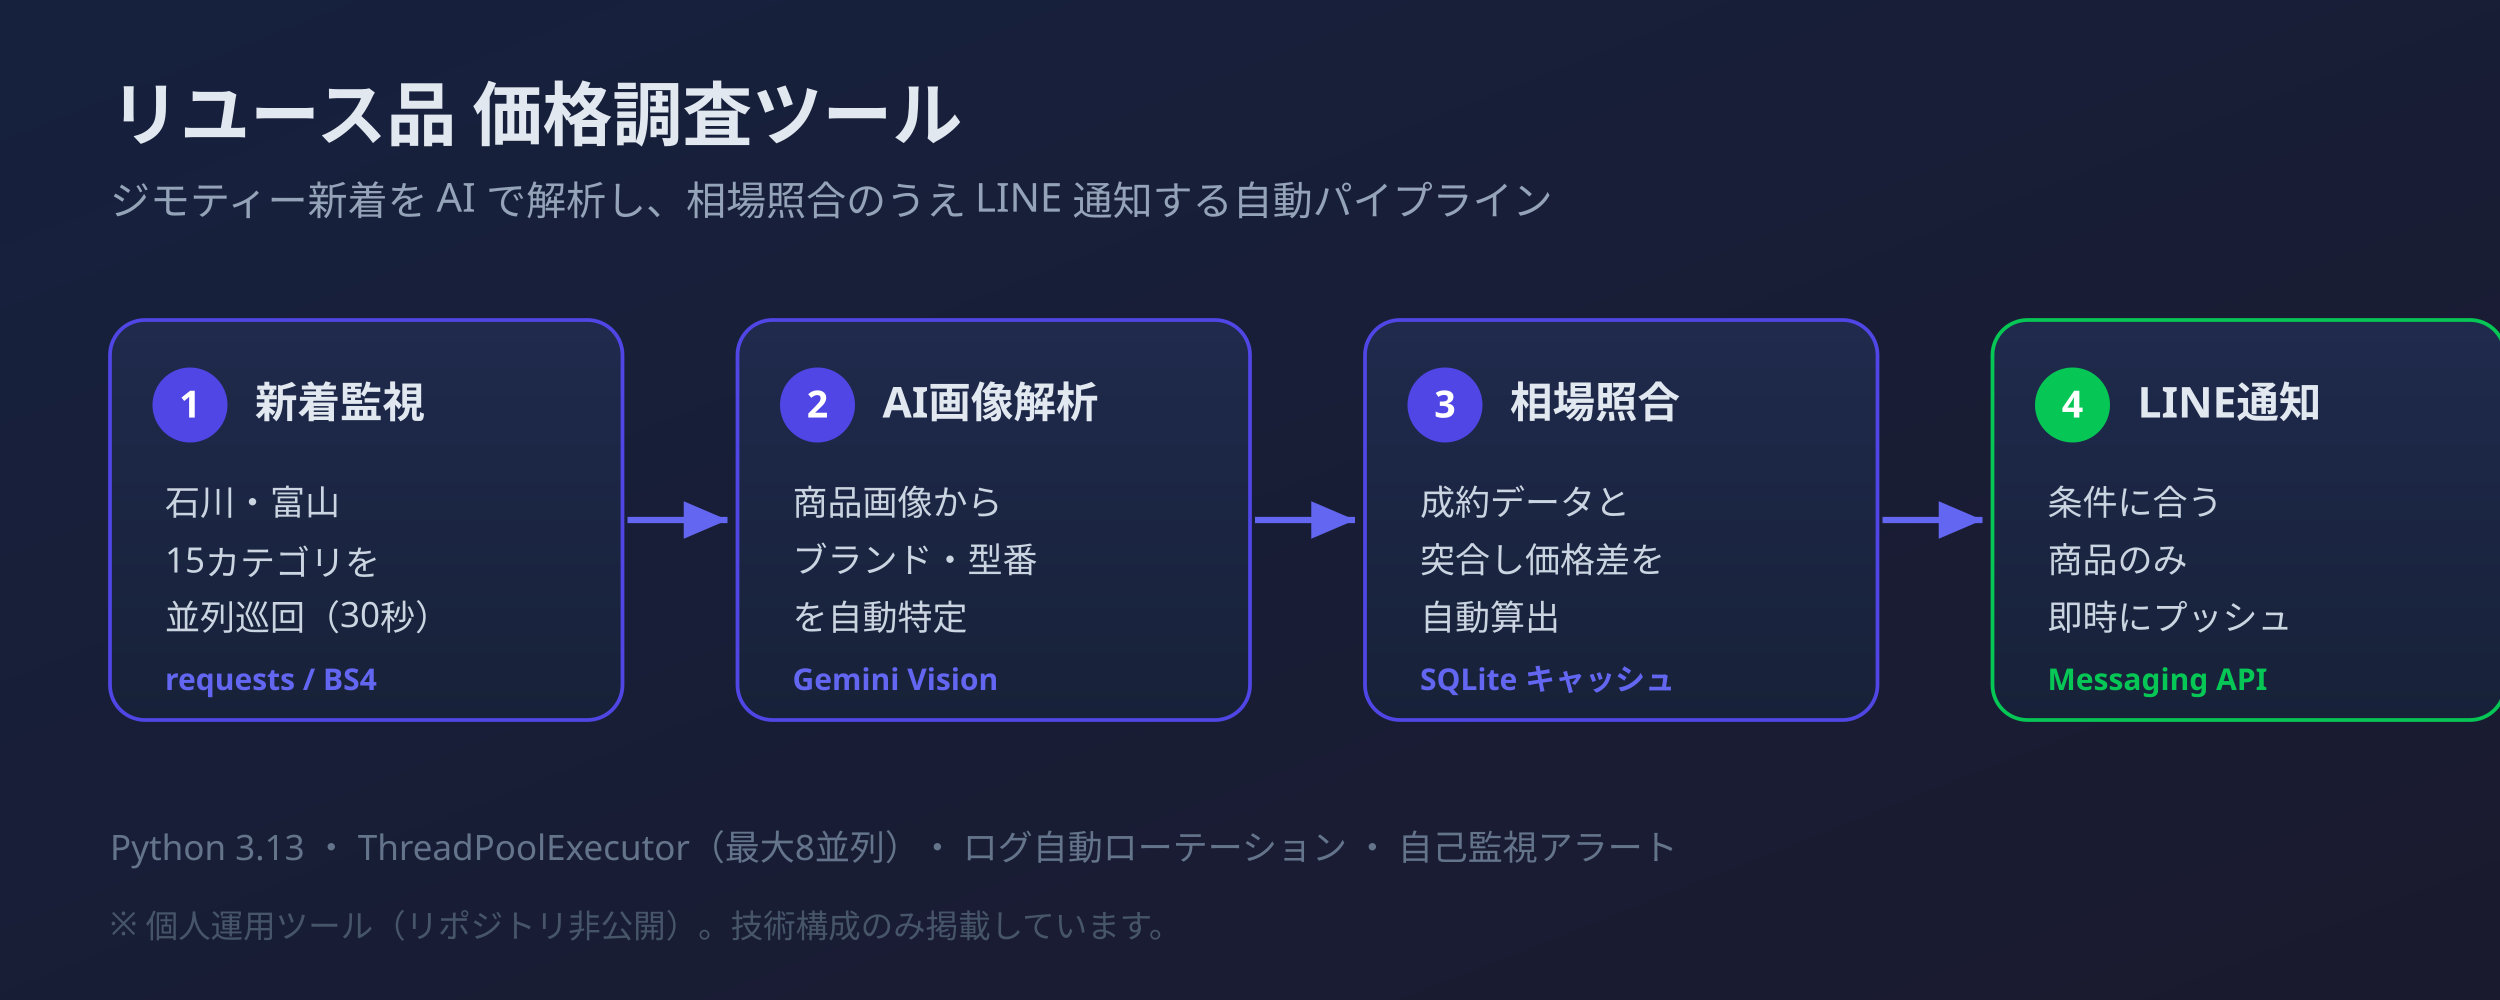
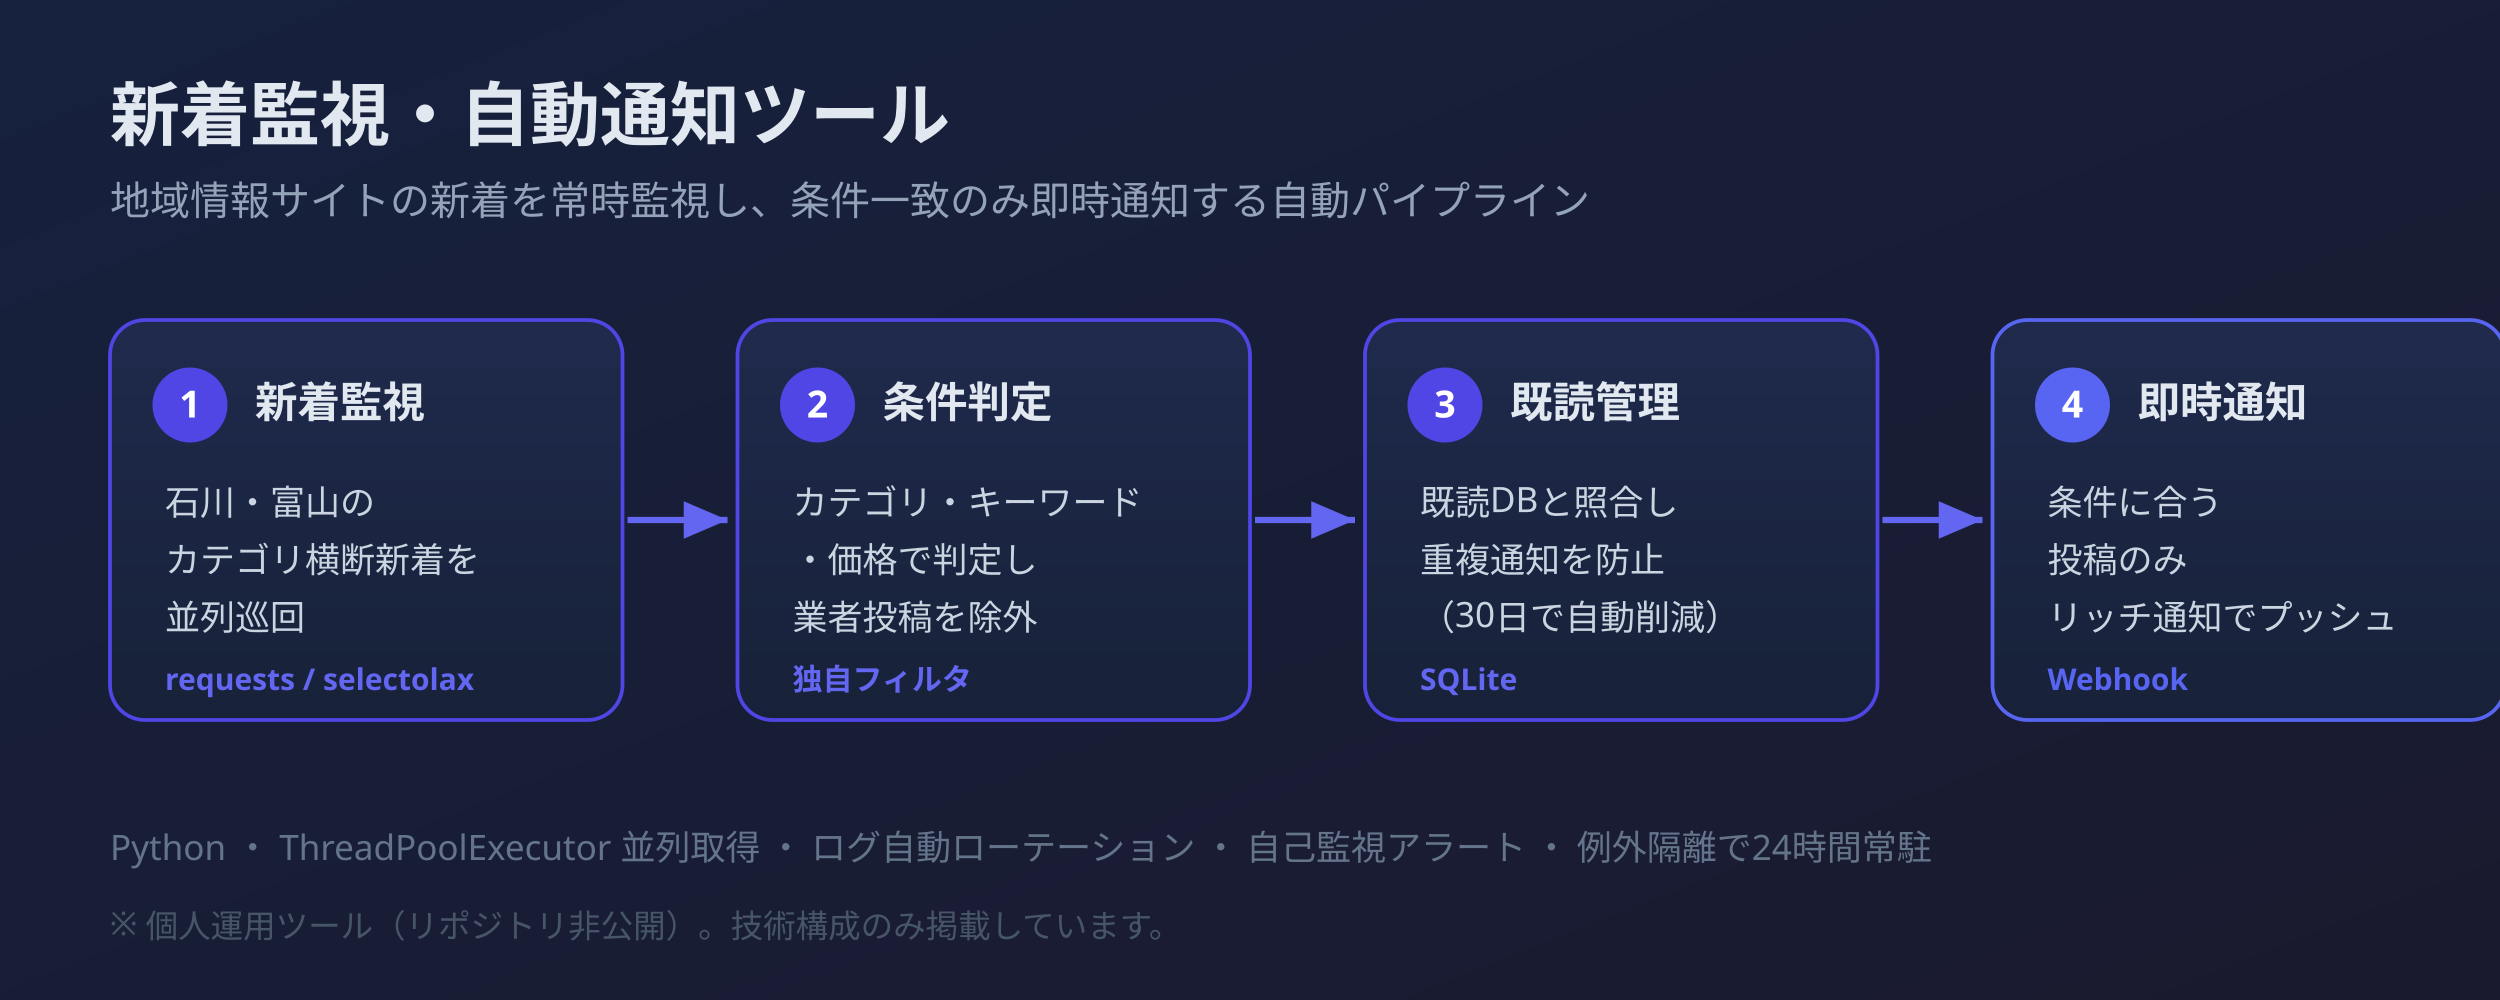
<svg xmlns="http://www.w3.org/2000/svg" viewBox="0 0 1000 400" font-family="'Noto Sans JP','Hiragino Sans','Yu Gothic',sans-serif">
  <defs>
    <linearGradient id="bg" x1="0" y1="0" x2="1" y2="1">
      <stop offset="0" stop-color="#16213e" />
      <stop offset="1" stop-color="#1a1a2e" />
    </linearGradient>
    <linearGradient id="box" x1="0" y1="0" x2="0" y2="1">
      <stop offset="0" stop-color="#1f2a4d" />
      <stop offset="1" stop-color="#172138" />
    </linearGradient>
    <marker id="arrow" markerWidth="10" markerHeight="10" refX="7" refY="3" orient="auto">
      <path d="M0,0 L7,3 L0,6 Z" fill="#6366f1" />
    </marker>
  </defs>
  <rect width="1000" height="400" fill="url(#bg)" />
-   <text x="44" y="56" fill="#e2e8f0" font-size="28" font-weight="700">リユース品 価格調査ツール</text>
-   <text x="44" y="86" fill="#94a3b8" font-size="16">ジモティー新着を AI で解析し、相場照合のうえ LINE 通知する自動パイプライン</text>
+   <text x="44" y="56" fill="#e2e8f0" font-size="28" font-weight="700">新着監視・自動通知ツール</text>
+   <text x="44" y="86" fill="#94a3b8" font-size="16">地域情報サイトの新着を常時監視し、条件一致のみ即時通知する自動パイプライン</text>
  <g>
    <rect x="44" y="128" width="205" height="160" rx="14" fill="url(#box)" stroke="#4f46e5" stroke-width="1.5" />
    <circle cx="76" cy="162" r="15" fill="#4f46e5" />
    <text x="76" y="167" fill="#fff" font-size="15" font-weight="700" text-anchor="middle">1</text>
    <text x="102" y="167" fill="#e2e8f0" font-size="17" font-weight="700">新着監視</text>
-     <text x="66" y="206" fill="#cbd5e1" font-size="14">石川・富山</text>
-     <text x="66" y="229" fill="#cbd5e1" font-size="14">15カテゴリを</text>
-     <text x="66" y="252" fill="#cbd5e1" font-size="14">並列巡回（30秒）</text>
-     <text x="66" y="276" fill="#6366f1" font-size="12" font-weight="700">requests / BS4</text>
+     <text x="66" y="206" fill="#cbd5e1" font-size="14">石川・富山の</text>
+     <text x="66" y="229" fill="#cbd5e1" font-size="14">カテゴリ横断新着を</text>
+     <text x="66" y="252" fill="#cbd5e1" font-size="14">並列巡回</text>
+     <text x="66" y="276" fill="#6366f1" font-size="12" font-weight="700">requests / selectolax</text>
  </g>
  <g>
    <rect x="295" y="128" width="205" height="160" rx="14" fill="url(#box)" stroke="#4f46e5" stroke-width="1.5" />
    <circle cx="327" cy="162" r="15" fill="#4f46e5" />
    <text x="327" y="167" fill="#fff" font-size="15" font-weight="700" text-anchor="middle">2</text>
-     <text x="353" y="167" fill="#e2e8f0" font-size="17" font-weight="700">AI画像解析</text>
-     <text x="317" y="206" fill="#cbd5e1" font-size="14">商品画像から</text>
-     <text x="317" y="229" fill="#cbd5e1" font-size="14">ブランド・型番</text>
-     <text x="317" y="252" fill="#cbd5e1" font-size="14">を自動特定</text>
-     <text x="317" y="276" fill="#6366f1" font-size="12" font-weight="700">Gemini Vision</text>
+     <text x="353" y="167" fill="#e2e8f0" font-size="17" font-weight="700">条件判定</text>
+     <text x="317" y="206" fill="#cbd5e1" font-size="14">カテゴリ・キーワード</text>
+     <text x="317" y="229" fill="#cbd5e1" font-size="14">・価格で判定し</text>
+     <text x="317" y="252" fill="#cbd5e1" font-size="14">業者投稿を除外</text>
+     <text x="317" y="276" fill="#6366f1" font-size="12" font-weight="700">独自フィルタ</text>
  </g>
  <g>
    <rect x="546" y="128" width="205" height="160" rx="14" fill="url(#box)" stroke="#4f46e5" stroke-width="1.5" />
    <circle cx="578" cy="162" r="15" fill="#4f46e5" />
    <text x="578" y="167" fill="#fff" font-size="15" font-weight="700" text-anchor="middle">3</text>
-     <text x="604" y="167" fill="#e2e8f0" font-size="17" font-weight="700">相場照合</text>
-     <text x="568" y="206" fill="#cbd5e1" font-size="14">成約データと</text>
-     <text x="568" y="229" fill="#cbd5e1" font-size="14">突合し価格差を</text>
-     <text x="568" y="252" fill="#cbd5e1" font-size="14">自動算出</text>
-     <text x="568" y="276" fill="#6366f1" font-size="12" font-weight="700">SQLite キャッシュ</text>
+     <text x="604" y="167" fill="#e2e8f0" font-size="17" font-weight="700">既読管理</text>
+     <text x="568" y="206" fill="#cbd5e1" font-size="14">既読DBと照合し</text>
+     <text x="568" y="229" fill="#cbd5e1" font-size="14">重複通知を防止</text>
+     <text x="568" y="252" fill="#cbd5e1" font-size="14">（30日で自動削減）</text>
+     <text x="568" y="276" fill="#6366f1" font-size="12" font-weight="700">SQLite</text>
  </g>
  <g>
-     <rect x="797" y="128" width="205" height="160" rx="14" fill="url(#box)" stroke="#06C755" stroke-width="1.5" />
-     <circle cx="829" cy="162" r="15" fill="#06C755" />
+     <rect x="797" y="128" width="205" height="160" rx="14" fill="url(#box)" stroke="#5865F2" stroke-width="1.5" />
+     <circle cx="829" cy="162" r="15" fill="#5865F2" />
    <text x="829" y="167" fill="#fff" font-size="15" font-weight="700" text-anchor="middle">4</text>
-     <text x="855" y="167" fill="#e2e8f0" font-size="17" font-weight="700">LINE通知</text>
+     <text x="855" y="167" fill="#e2e8f0" font-size="17" font-weight="700">即時通知</text>
    <text x="819" y="206" fill="#cbd5e1" font-size="14">条件に合う</text>
-     <text x="819" y="229" fill="#cbd5e1" font-size="14">商品のみ</text>
-     <text x="819" y="252" fill="#cbd5e1" font-size="14">即時にプッシュ</text>
-     <text x="819" y="276" fill="#06C755" font-size="12" font-weight="700">Messaging API</text>
+     <text x="819" y="229" fill="#cbd5e1" font-size="14">投稿のみ</text>
+     <text x="819" y="252" fill="#cbd5e1" font-size="14">リッチ通知でプッシュ</text>
+     <text x="819" y="276" fill="#5865F2" font-size="12" font-weight="700">Webhook</text>
  </g>
  <line x1="251" y1="208" x2="291" y2="208" stroke="#6366f1" stroke-width="2.5" marker-end="url(#arrow)" />
  <line x1="502" y1="208" x2="542" y2="208" stroke="#6366f1" stroke-width="2.5" marker-end="url(#arrow)" />
  <line x1="753" y1="208" x2="793" y2="208" stroke="#6366f1" stroke-width="2.5" marker-end="url(#arrow)" />
-   <text x="44" y="344" fill="#64748b" font-size="14">Python 3.13 ・ ThreadPoolExecutor（最大8並列）・ ログ自動ローテーション ・ 自己監視アラート</text>
+   <text x="44" y="344" fill="#64748b" font-size="14">Python ・ ThreadPoolExecutor 並列取得 ・ ログ自動ローテーション ・ 自己監視アラート ・ 例外隔離で24時間常駐</text>
  <text x="44" y="374" fill="#475569" font-size="13">※ 個人運用ツール（リポジトリ非公開）。技術構成のみ掲載しています。</text>
</svg>
